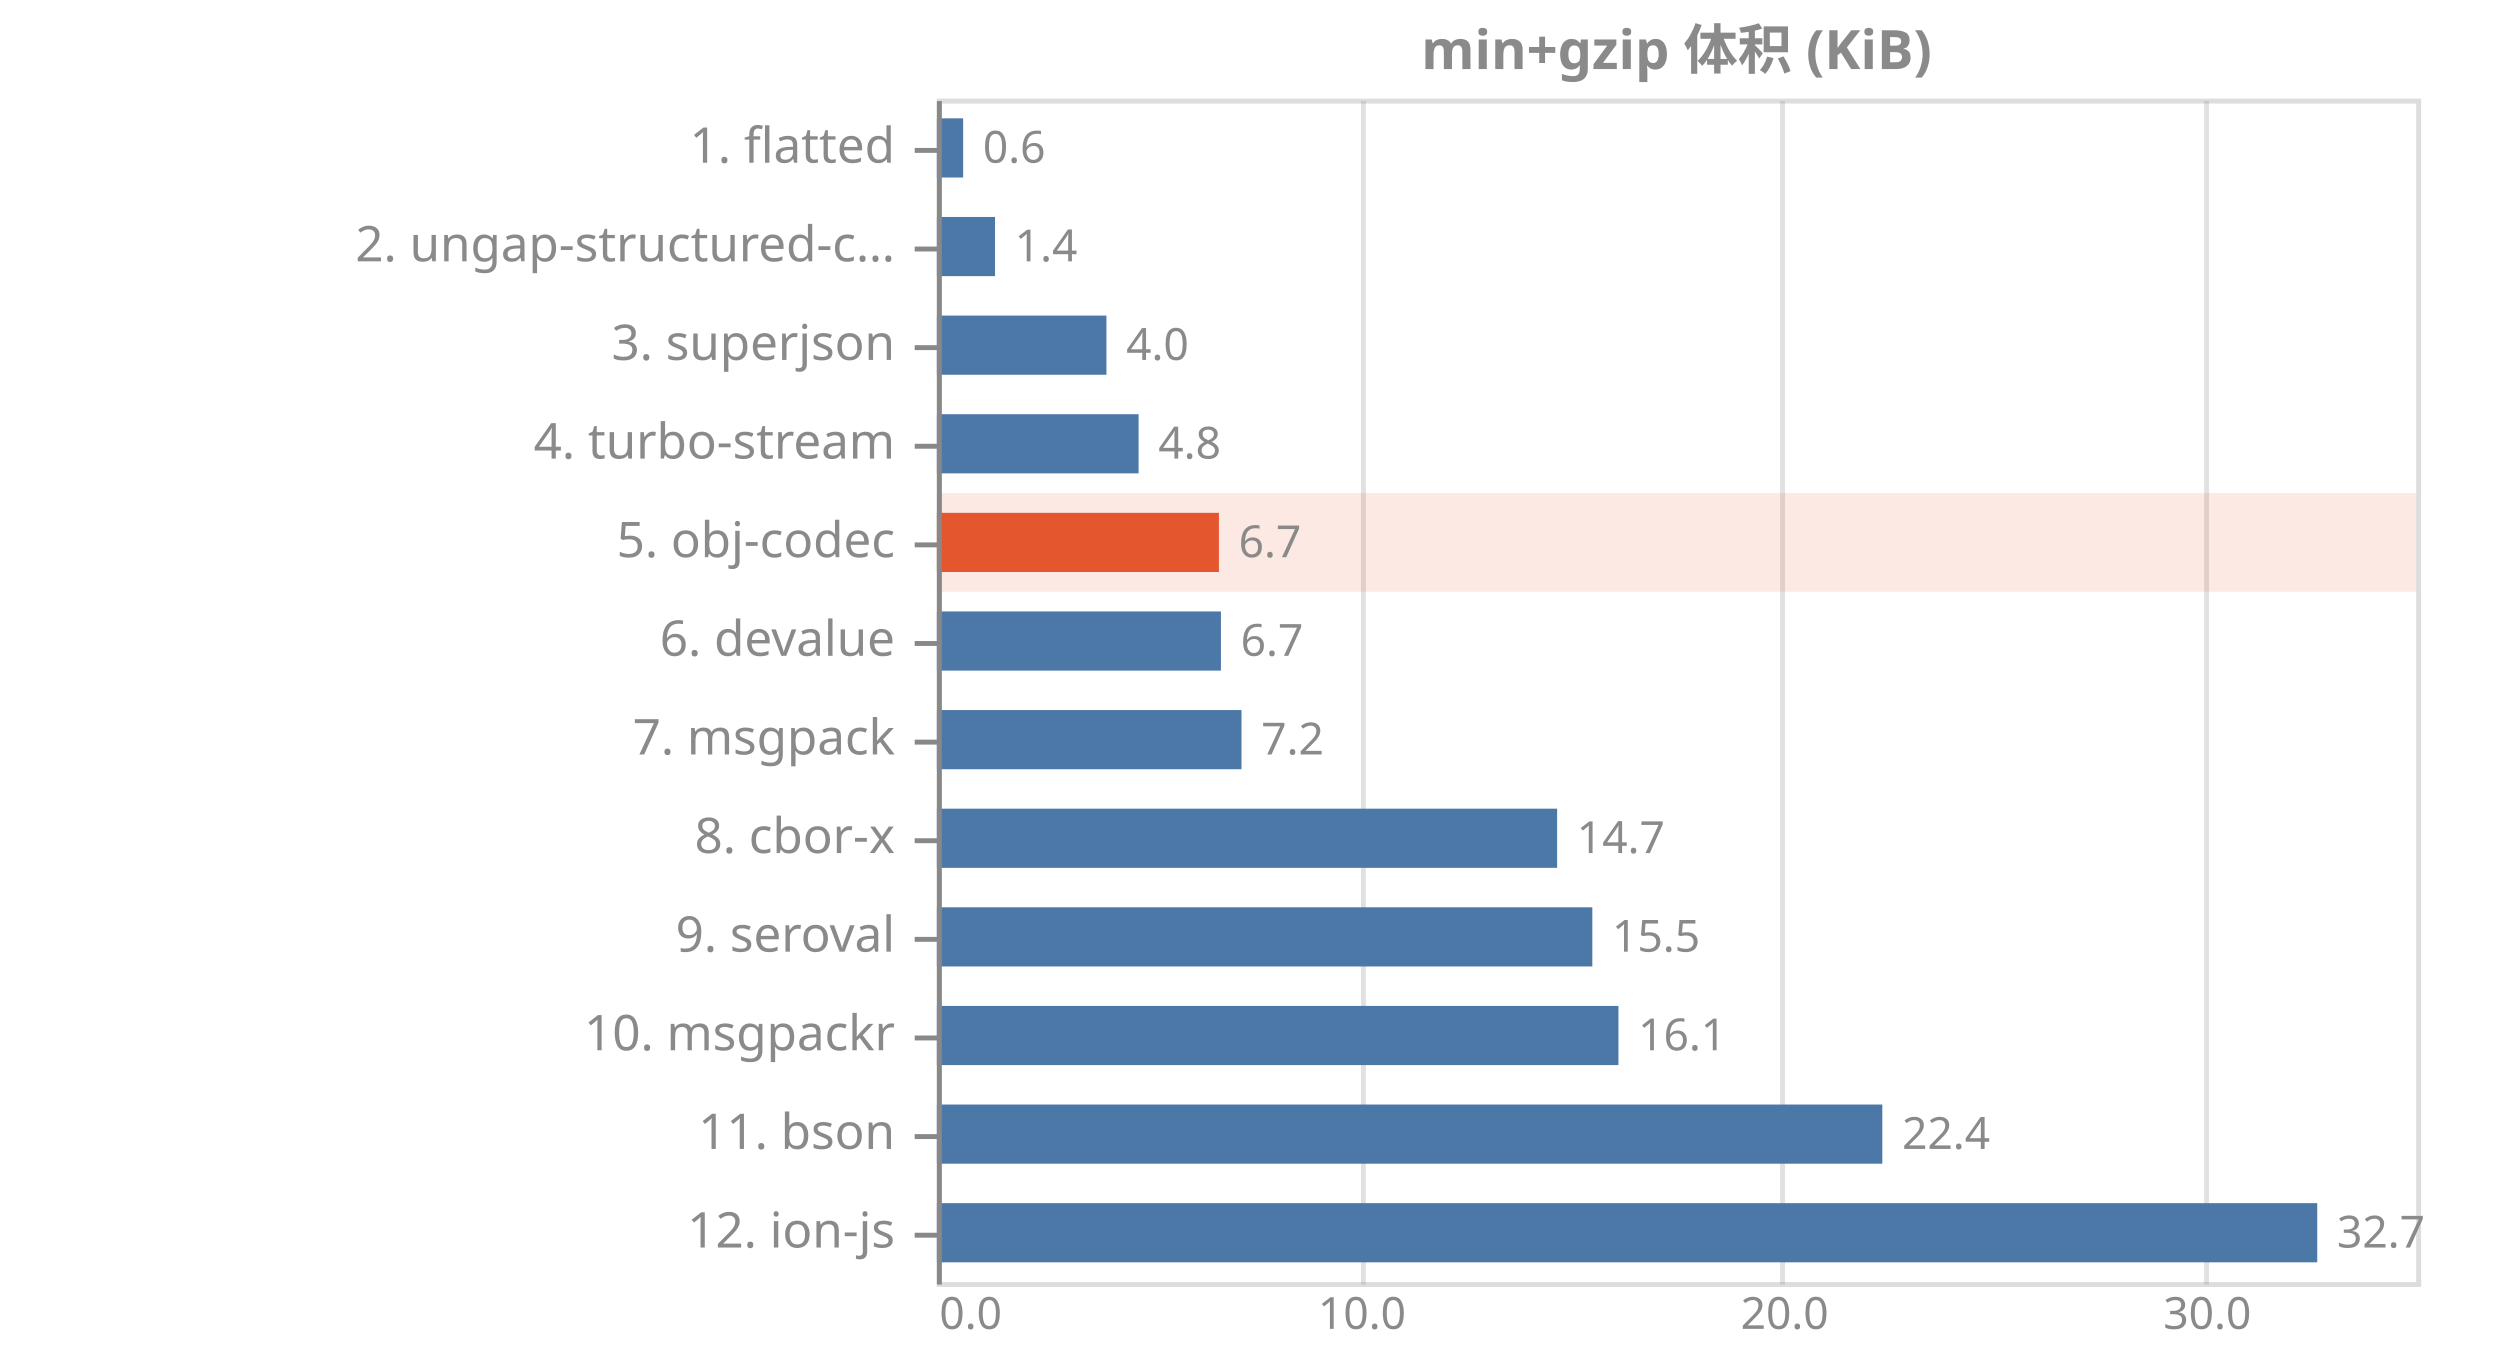
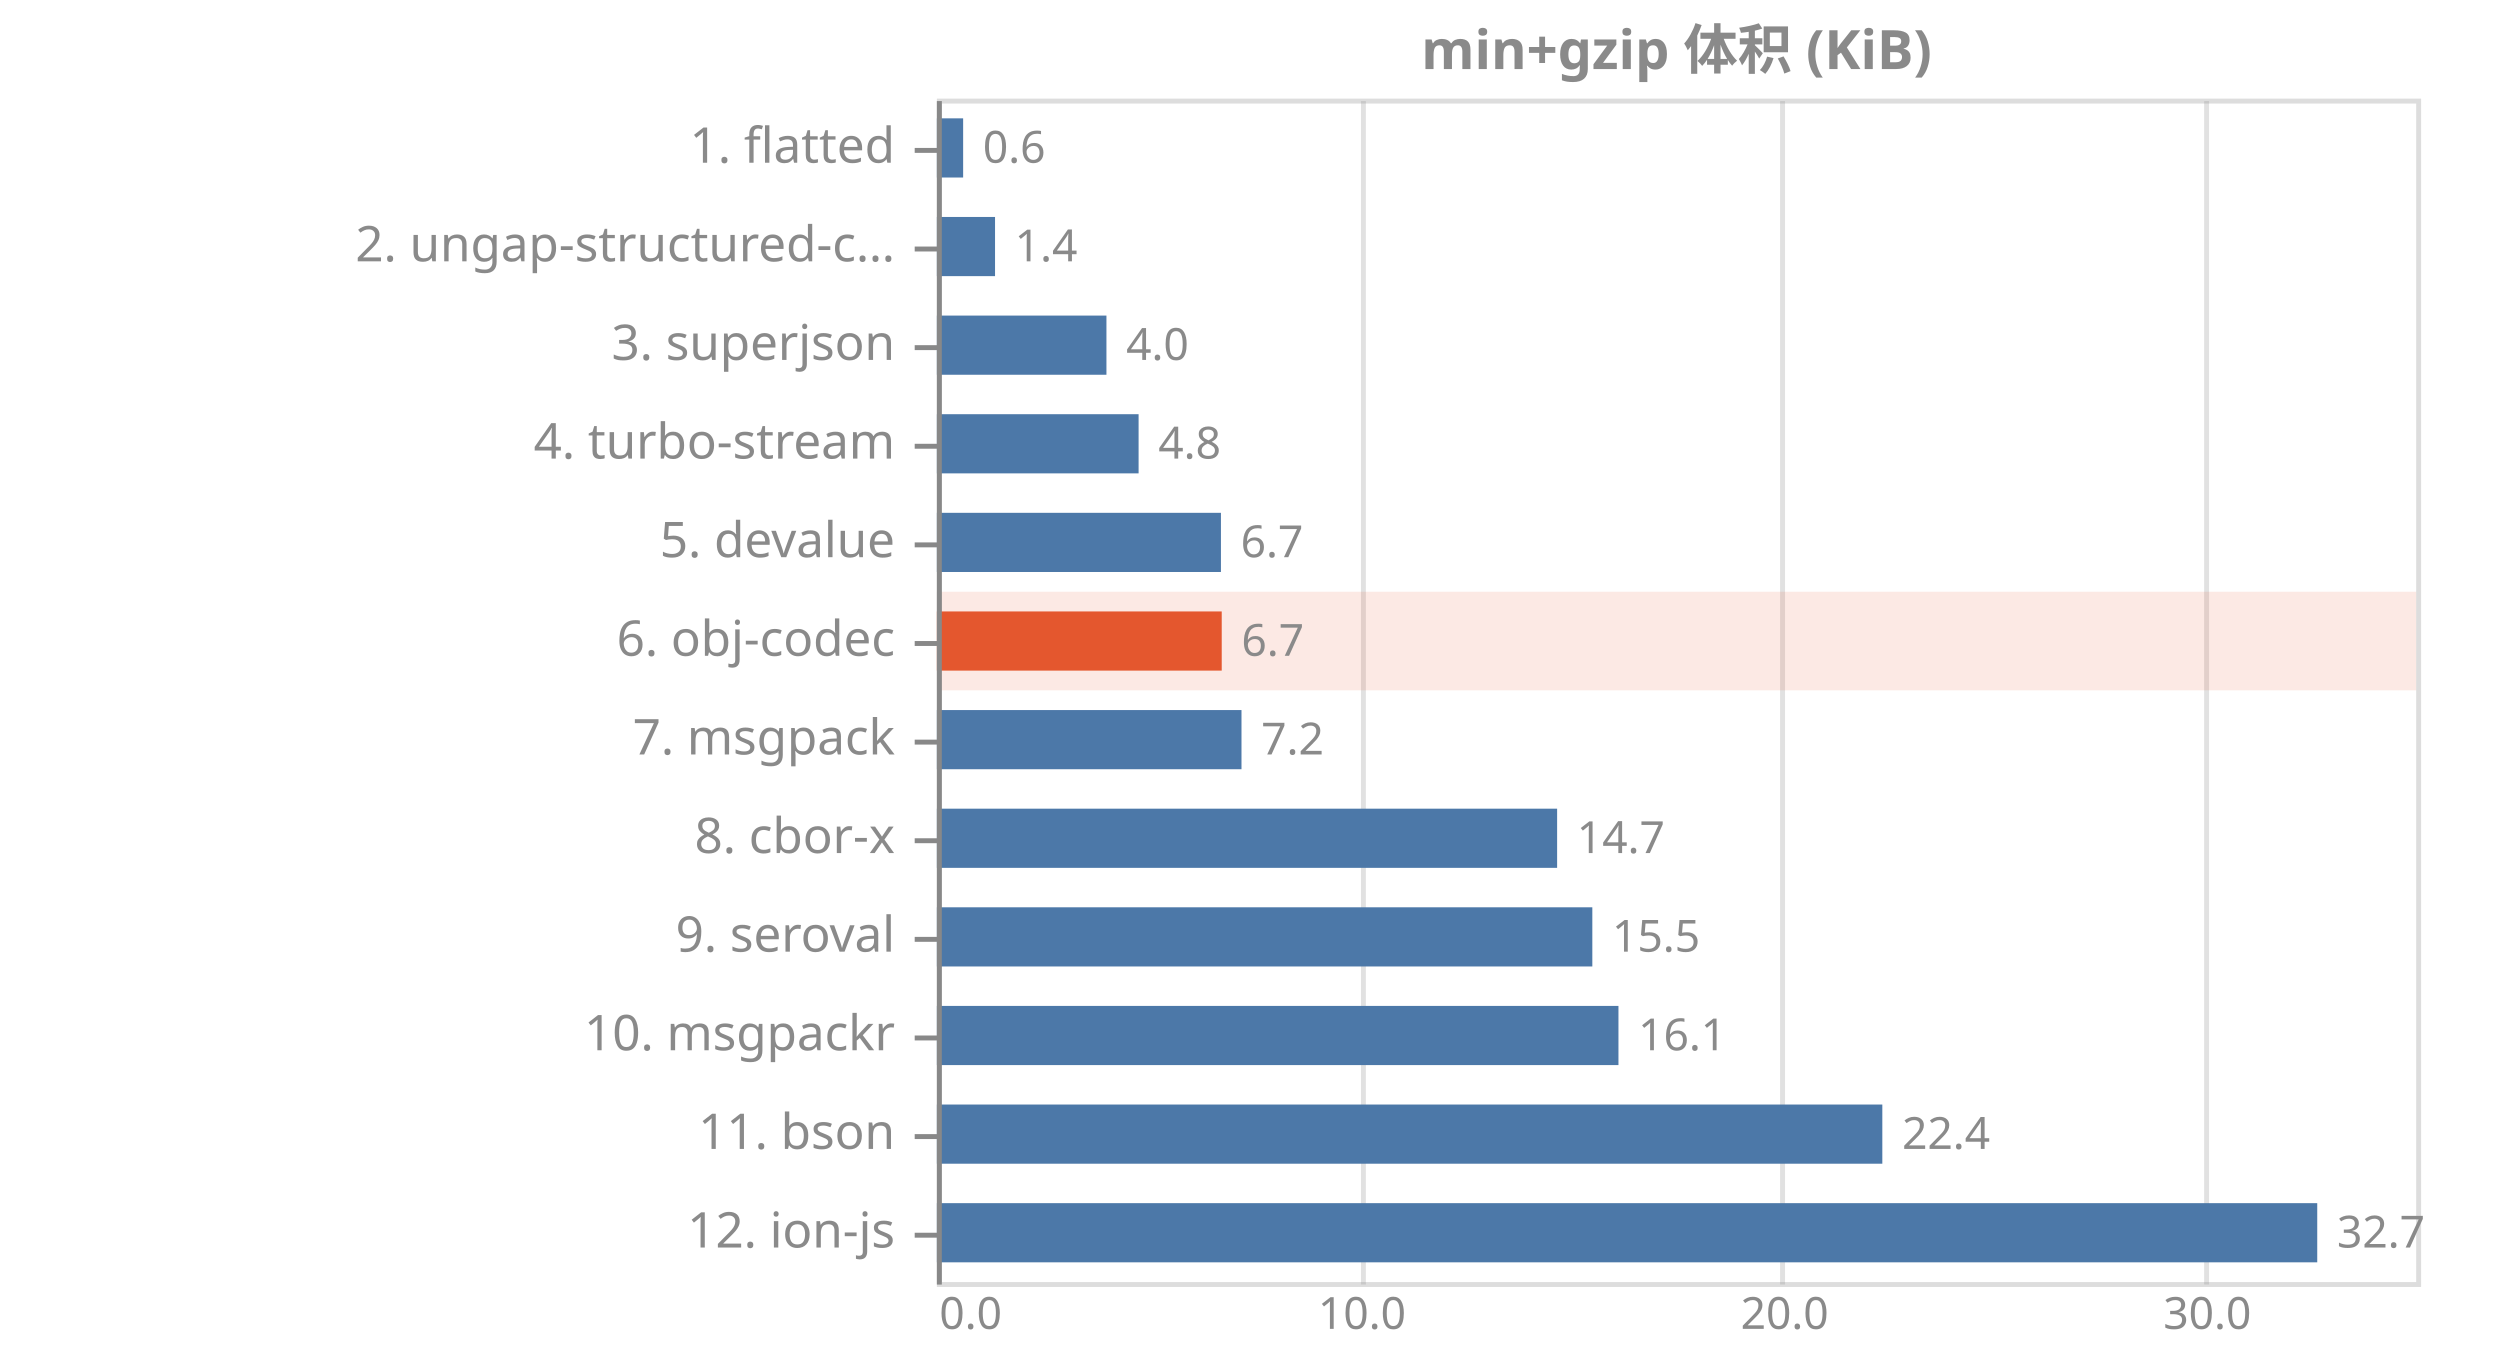
<svg xmlns="http://www.w3.org/2000/svg" version="1.1" class="marks" width="507" height="276" viewBox="0 0 507 276">
  <g fill="none" stroke-miterlimit="4" transform="translate(190,20)">
    <g class="mark-group role-frame root" role="graphics-object" aria-roledescription="group mark container">
      <g transform="translate(0,0)">
        <path class="background" aria-hidden="true" d="M0.5,0.5h300v240h-300Z" stroke="#ddd" />
        <g>
          <g class="mark-group role-axis" aria-hidden="true">
            <g transform="translate(0.5,240.5)">
              <path class="background" aria-hidden="true" d="M0,0h0v0h0Z" pointer-events="none" />
              <g>
                <g class="mark-rule role-axis-grid" pointer-events="none">
                  <line transform="translate(0,0)" x2="0" y2="-240" stroke="#88888840" stroke-width="1" opacity="1" />
                  <line transform="translate(86,0)" x2="0" y2="-240" stroke="#88888840" stroke-width="1" opacity="1" />
                  <line transform="translate(171,0)" x2="0" y2="-240" stroke="#88888840" stroke-width="1" opacity="1" />
                  <line transform="translate(257,0)" x2="0" y2="-240" stroke="#88888840" stroke-width="1" opacity="1" />
                </g>
              </g>
              <path class="foreground" aria-hidden="true" d="" pointer-events="none" display="none" />
            </g>
          </g>
          <g class="mark-group role-axis" role="graphics-symbol" aria-roledescription="axis" aria-label="X-axis for a linear scale with values from 0.0 to 35.0">
            <g transform="translate(0.5,240.5)">
              <path class="background" aria-hidden="true" d="M0,0h0v0h0Z" pointer-events="none" />
              <g>
                <g class="mark-text role-axis-label" pointer-events="none">
                  <text text-anchor="start" transform="translate(0,9)" font-family="sans-serif" font-size="9px" fill="#8a8a8a" opacity="1">0.0</text>
                  <text text-anchor="middle" transform="translate(85.71429,9)" font-family="sans-serif" font-size="9px" fill="#8a8a8a" opacity="1">10.0</text>
                  <text text-anchor="middle" transform="translate(171.4286,9)" font-family="sans-serif" font-size="9px" fill="#8a8a8a" opacity="1">20.0</text>
                  <text text-anchor="middle" transform="translate(257.1429,9)" font-family="sans-serif" font-size="9px" fill="#8a8a8a" opacity="1">30.0</text>
                </g>
              </g>
              <path class="foreground" aria-hidden="true" d="" pointer-events="none" display="none" />
            </g>
          </g>
          <g class="mark-rect role-mark layer_0_marks" role="graphics-object" aria-roledescription="rect mark container">
            <path aria-label="label: 1. flatted" role="graphics-symbol" aria-roledescription="rect mark" d="M0,0h300v20h-300Z" fill="#e4572e" opacity="0" />
            <path aria-label="label: 2. ungap-structured-clone" role="graphics-symbol" aria-roledescription="rect mark" d="M0,20h300v20h-300Z" fill="#e4572e" opacity="0" />
            <path aria-label="label: 3. superjson" role="graphics-symbol" aria-roledescription="rect mark" d="M0,40h300v20h-300Z" fill="#e4572e" opacity="0" />
            <path aria-label="label: 4. turbo-stream" role="graphics-symbol" aria-roledescription="rect mark" d="M0,60h300v20h-300Z" fill="#e4572e" opacity="0" />
-             <path aria-label="label: 5. obj-codec" role="graphics-symbol" aria-roledescription="rect mark" d="M0,80h300v20h-300Z" fill="#e4572e" opacity="0.13" />
-             <path aria-label="label: 6. devalue" role="graphics-symbol" aria-roledescription="rect mark" d="M0,100h300v20h-300Z" fill="#e4572e" opacity="0" />
+             <path aria-label="label: 5. devalue" role="graphics-symbol" aria-roledescription="rect mark" d="M0,80h300v20h-300Z" fill="#e4572e" opacity="0" />
+             <path aria-label="label: 6. obj-codec" role="graphics-symbol" aria-roledescription="rect mark" d="M0,100h300v20h-300Z" fill="#e4572e" opacity="0.13" />
            <path aria-label="label: 7. msgpack" role="graphics-symbol" aria-roledescription="rect mark" d="M0,120h300v20h-300Z" fill="#e4572e" opacity="0" />
            <path aria-label="label: 8. cbor-x" role="graphics-symbol" aria-roledescription="rect mark" d="M0,140h300v20h-300Z" fill="#e4572e" opacity="0" />
            <path aria-label="label: 9. seroval" role="graphics-symbol" aria-roledescription="rect mark" d="M0,160h300v20h-300Z" fill="#e4572e" opacity="0" />
            <path aria-label="label: 10. msgpackr" role="graphics-symbol" aria-roledescription="rect mark" d="M0,180h300v20h-300Z" fill="#e4572e" opacity="0" />
            <path aria-label="label: 11. bson" role="graphics-symbol" aria-roledescription="rect mark" d="M0,200h300v20h-300Z" fill="#e4572e" opacity="0" />
            <path aria-label="label: 12. ion-js" role="graphics-symbol" aria-roledescription="rect mark" d="M0,220h300v20h-300Z" fill="#e4572e" opacity="0" />
          </g>
          <g class="mark-rect role-mark layer_1_marks" role="graphics-object" aria-roledescription="rect mark container">
            <path aria-label="value: 0.6; label: 1. flatted" role="graphics-symbol" aria-roledescription="bar" d="M0,4h5.324v12h-5.324Z" fill="#4c78a8" />
            <path aria-label="value: 1.4; label: 2. ungap-structured-clone" role="graphics-symbol" aria-roledescription="bar" d="M0,24h11.794v12h-11.794Z" fill="#4c78a8" />
            <path aria-label="value: 4.0; label: 3. superjson" role="graphics-symbol" aria-roledescription="bar" d="M0,44h34.386v12h-34.386Z" fill="#4c78a8" />
            <path aria-label="value: 4.8; label: 4. turbo-stream" role="graphics-symbol" aria-roledescription="bar" d="M0,64h40.907v12h-40.907Z" fill="#4c78a8" />
-             <path aria-label="value: 6.7; label: 5. obj-codec" role="graphics-symbol" aria-roledescription="bar" d="M0,84h57.196v12h-57.196Z" fill="#e4572e" />
-             <path aria-label="value: 6.7; label: 6. devalue" role="graphics-symbol" aria-roledescription="bar" d="M0,104h57.606v12h-57.606Z" fill="#4c78a8" />
+             <path aria-label="value: 6.7; label: 5. devalue" role="graphics-symbol" aria-roledescription="bar" d="M0,84h57.606v12h-57.606Z" fill="#4c78a8" />
+             <path aria-label="value: 6.7; label: 6. obj-codec" role="graphics-symbol" aria-roledescription="bar" d="M0,104h57.765v12h-57.765Z" fill="#e4572e" />
            <path aria-label="value: 7.2; label: 7. msgpack" role="graphics-symbol" aria-roledescription="bar" d="M0,124h61.775v12h-61.775Z" fill="#4c78a8" />
            <path aria-label="value: 14.7; label: 8. cbor-x" role="graphics-symbol" aria-roledescription="bar" d="M0,144h125.784v12h-125.784Z" fill="#4c78a8" />
            <path aria-label="value: 15.5; label: 9. seroval" role="graphics-symbol" aria-roledescription="bar" d="M0,164h132.924v12h-132.924Z" fill="#4c78a8" />
            <path aria-label="value: 16.1; label: 10. msgpackr" role="graphics-symbol" aria-roledescription="bar" d="M0,184h138.223v12h-138.223Z" fill="#4c78a8" />
            <path aria-label="value: 22.4; label: 11. bson" role="graphics-symbol" aria-roledescription="bar" d="M0,204h191.735v12h-191.735Z" fill="#4c78a8" />
            <path aria-label="value: 32.7; label: 12. ion-js" role="graphics-symbol" aria-roledescription="bar" d="M0,224h279.936v12h-279.936Z" fill="#4c78a8" />
          </g>
          <g class="mark-text role-mark layer_2_marks" role="graphics-object" aria-roledescription="text mark container">
            <text aria-label="value: 0.62109375; label: 1. flatted" role="graphics-symbol" aria-roledescription="text mark" text-anchor="start" transform="translate(9.323661,13)" font-family="sans-serif" font-size="9px" fill="#8a8a8a">0.6</text>
            <text aria-label="value: 1.3759765625; label: 2. ungap-structured-clone" role="graphics-symbol" aria-roledescription="text mark" text-anchor="start" transform="translate(15.79408,33)" font-family="sans-serif" font-size="9px" fill="#8a8a8a">1.4</text>
            <text aria-label="value: 4.01171875; label: 3. superjson" role="graphics-symbol" aria-roledescription="text mark" text-anchor="start" transform="translate(38.38616,53)" font-family="sans-serif" font-size="9px" fill="#8a8a8a">4.0</text>
            <text aria-label="value: 4.7724609375; label: 4. turbo-stream" role="graphics-symbol" aria-roledescription="text mark" text-anchor="start" transform="translate(44.90681,73)" font-family="sans-serif" font-size="9px" fill="#8a8a8a">4.8</text>
-             <text aria-label="value: 6.6728515625; label: 5. obj-codec" role="graphics-symbol" aria-roledescription="text mark" text-anchor="start" transform="translate(61.19587,93)" font-family="sans-serif" font-size="9px" fill="#8a8a8a">6.7</text>
-             <text aria-label="value: 6.720703125; label: 6. devalue" role="graphics-symbol" aria-roledescription="text mark" text-anchor="start" transform="translate(61.60603,113)" font-family="sans-serif" font-size="9px" fill="#8a8a8a">6.7</text>
+             <text aria-label="value: 6.720703125; label: 5. devalue" role="graphics-symbol" aria-roledescription="text mark" text-anchor="start" transform="translate(61.60603,93)" font-family="sans-serif" font-size="9px" fill="#8a8a8a">6.7</text>
+             <text aria-label="value: 6.7392578125; label: 6. obj-codec" role="graphics-symbol" aria-roledescription="text mark" text-anchor="start" transform="translate(61.76507,113)" font-family="sans-serif" font-size="9px" fill="#8a8a8a">6.7</text>
            <text aria-label="value: 7.20703125; label: 7. msgpack" role="graphics-symbol" aria-roledescription="text mark" text-anchor="start" transform="translate(65.77455,133)" font-family="sans-serif" font-size="9px" fill="#8a8a8a">7.2</text>
            <text aria-label="value: 14.6748046875; label: 8. cbor-x" role="graphics-symbol" aria-roledescription="text mark" text-anchor="start" transform="translate(129.784,153)" font-family="sans-serif" font-size="9px" fill="#8a8a8a">14.7</text>
            <text aria-label="value: 15.5078125; label: 9. seroval" role="graphics-symbol" aria-roledescription="text mark" text-anchor="start" transform="translate(136.9241,173)" font-family="sans-serif" font-size="9px" fill="#8a8a8a">15.5</text>
            <text aria-label="value: 16.1259765625; label: 10. msgpackr" role="graphics-symbol" aria-roledescription="text mark" text-anchor="start" transform="translate(142.2227,193)" font-family="sans-serif" font-size="9px" fill="#8a8a8a">16.1</text>
            <text aria-label="value: 22.369140625; label: 11. bson" role="graphics-symbol" aria-roledescription="text mark" text-anchor="start" transform="translate(195.7355,213)" font-family="sans-serif" font-size="9px" fill="#8a8a8a">22.4</text>
            <text aria-label="value: 32.6591796875; label: 12. ion-js" role="graphics-symbol" aria-roledescription="text mark" text-anchor="start" transform="translate(283.9358,233)" font-family="sans-serif" font-size="9px" fill="#8a8a8a">32.7</text>
          </g>
          <g class="mark-group role-title">
            <g transform="translate(150,-15)">
              <path class="background" aria-hidden="true" d="M0,0h0v0h0Z" pointer-events="none" />
              <g>
                <g class="mark-text role-title-text" role="graphics-symbol" aria-roledescription="title" aria-label="Title text 'min+gzip 体积 (KiB)'" pointer-events="none">
                  <text text-anchor="middle" transform="translate(0,9)" font-family="sans-serif" font-size="11px" font-weight="bold" fill="#8a8a8a" opacity="1">min+gzip 体积 (KiB)</text>
                </g>
              </g>
              <path class="foreground" aria-hidden="true" d="" pointer-events="none" display="none" />
            </g>
          </g>
-           <g class="mark-group role-axis" role="graphics-symbol" aria-roledescription="axis" aria-label="Y-axis for a discrete scale with 12 values: 1. flatted, 2. ungap-structured-clone, 3. superjson, 4. turbo-stream, 5. obj-codec, ending with 12. ion-js">
+           <g class="mark-group role-axis" role="graphics-symbol" aria-roledescription="axis" aria-label="Y-axis for a discrete scale with 12 values: 1. flatted, 2. ungap-structured-clone, 3. superjson, 4. turbo-stream, 5. devalue, ending with 12. ion-js">
            <g transform="translate(0.5,0.5)">
              <path class="background" aria-hidden="true" d="M0,0h0v0h0Z" pointer-events="none" />
              <g>
                <g class="mark-rule role-axis-tick" pointer-events="none">
                  <line transform="translate(0,10)" x2="-5" y2="0" stroke="#888" stroke-width="1" opacity="1" />
                  <line transform="translate(0,30)" x2="-5" y2="0" stroke="#888" stroke-width="1" opacity="1" />
                  <line transform="translate(0,50)" x2="-5" y2="0" stroke="#888" stroke-width="1" opacity="1" />
                  <line transform="translate(0,70)" x2="-5" y2="0" stroke="#888" stroke-width="1" opacity="1" />
                  <line transform="translate(0,90)" x2="-5" y2="0" stroke="#888" stroke-width="1" opacity="1" />
                  <line transform="translate(0,110)" x2="-5" y2="0" stroke="#888" stroke-width="1" opacity="1" />
                  <line transform="translate(0,130)" x2="-5" y2="0" stroke="#888" stroke-width="1" opacity="1" />
                  <line transform="translate(0,150)" x2="-5" y2="0" stroke="#888" stroke-width="1" opacity="1" />
                  <line transform="translate(0,170)" x2="-5" y2="0" stroke="#888" stroke-width="1" opacity="1" />
                  <line transform="translate(0,190)" x2="-5" y2="0" stroke="#888" stroke-width="1" opacity="1" />
                  <line transform="translate(0,210)" x2="-5" y2="0" stroke="#888" stroke-width="1" opacity="1" />
                  <line transform="translate(0,230)" x2="-5" y2="0" stroke="#888" stroke-width="1" opacity="1" />
                </g>
                <g class="mark-text role-axis-label" pointer-events="none">
                  <text text-anchor="end" transform="translate(-9,12.5)" font-family="sans-serif" font-size="10px" fill="#8a8a8a" opacity="1">1. flatted</text>
                  <text text-anchor="end" transform="translate(-9,32.5)" font-family="sans-serif" font-size="10px" fill="#8a8a8a" opacity="1">2. ungap-structured-c…</text>
                  <text text-anchor="end" transform="translate(-9,52.5)" font-family="sans-serif" font-size="10px" fill="#8a8a8a" opacity="1">3. superjson</text>
                  <text text-anchor="end" transform="translate(-9,72.5)" font-family="sans-serif" font-size="10px" fill="#8a8a8a" opacity="1">4. turbo-stream</text>
-                   <text text-anchor="end" transform="translate(-9,92.5)" font-family="sans-serif" font-size="10px" fill="#8a8a8a" opacity="1">5. obj-codec</text>
-                   <text text-anchor="end" transform="translate(-9,112.5)" font-family="sans-serif" font-size="10px" fill="#8a8a8a" opacity="1">6. devalue</text>
+                   <text text-anchor="end" transform="translate(-9,92.5)" font-family="sans-serif" font-size="10px" fill="#8a8a8a" opacity="1">5. devalue</text>
+                   <text text-anchor="end" transform="translate(-9,112.5)" font-family="sans-serif" font-size="10px" fill="#8a8a8a" opacity="1">6. obj-codec</text>
                  <text text-anchor="end" transform="translate(-9,132.5)" font-family="sans-serif" font-size="10px" fill="#8a8a8a" opacity="1">7. msgpack</text>
                  <text text-anchor="end" transform="translate(-9,152.5)" font-family="sans-serif" font-size="10px" fill="#8a8a8a" opacity="1">8. cbor-x</text>
                  <text text-anchor="end" transform="translate(-9,172.5)" font-family="sans-serif" font-size="10px" fill="#8a8a8a" opacity="1">9. seroval</text>
                  <text text-anchor="end" transform="translate(-9,192.5)" font-family="sans-serif" font-size="10px" fill="#8a8a8a" opacity="1">10. msgpackr</text>
                  <text text-anchor="end" transform="translate(-9,212.5)" font-family="sans-serif" font-size="10px" fill="#8a8a8a" opacity="1">11. bson</text>
                  <text text-anchor="end" transform="translate(-9,232.5)" font-family="sans-serif" font-size="10px" fill="#8a8a8a" opacity="1">12. ion-js</text>
                </g>
                <g class="mark-rule role-axis-domain" pointer-events="none">
                  <line transform="translate(0,0)" x2="0" y2="240" stroke="#888" stroke-width="1" opacity="1" />
                </g>
              </g>
              <path class="foreground" aria-hidden="true" d="" pointer-events="none" display="none" />
            </g>
          </g>
        </g>
        <path class="foreground" aria-hidden="true" d="" display="none" />
      </g>
    </g>
  </g>
</svg>
